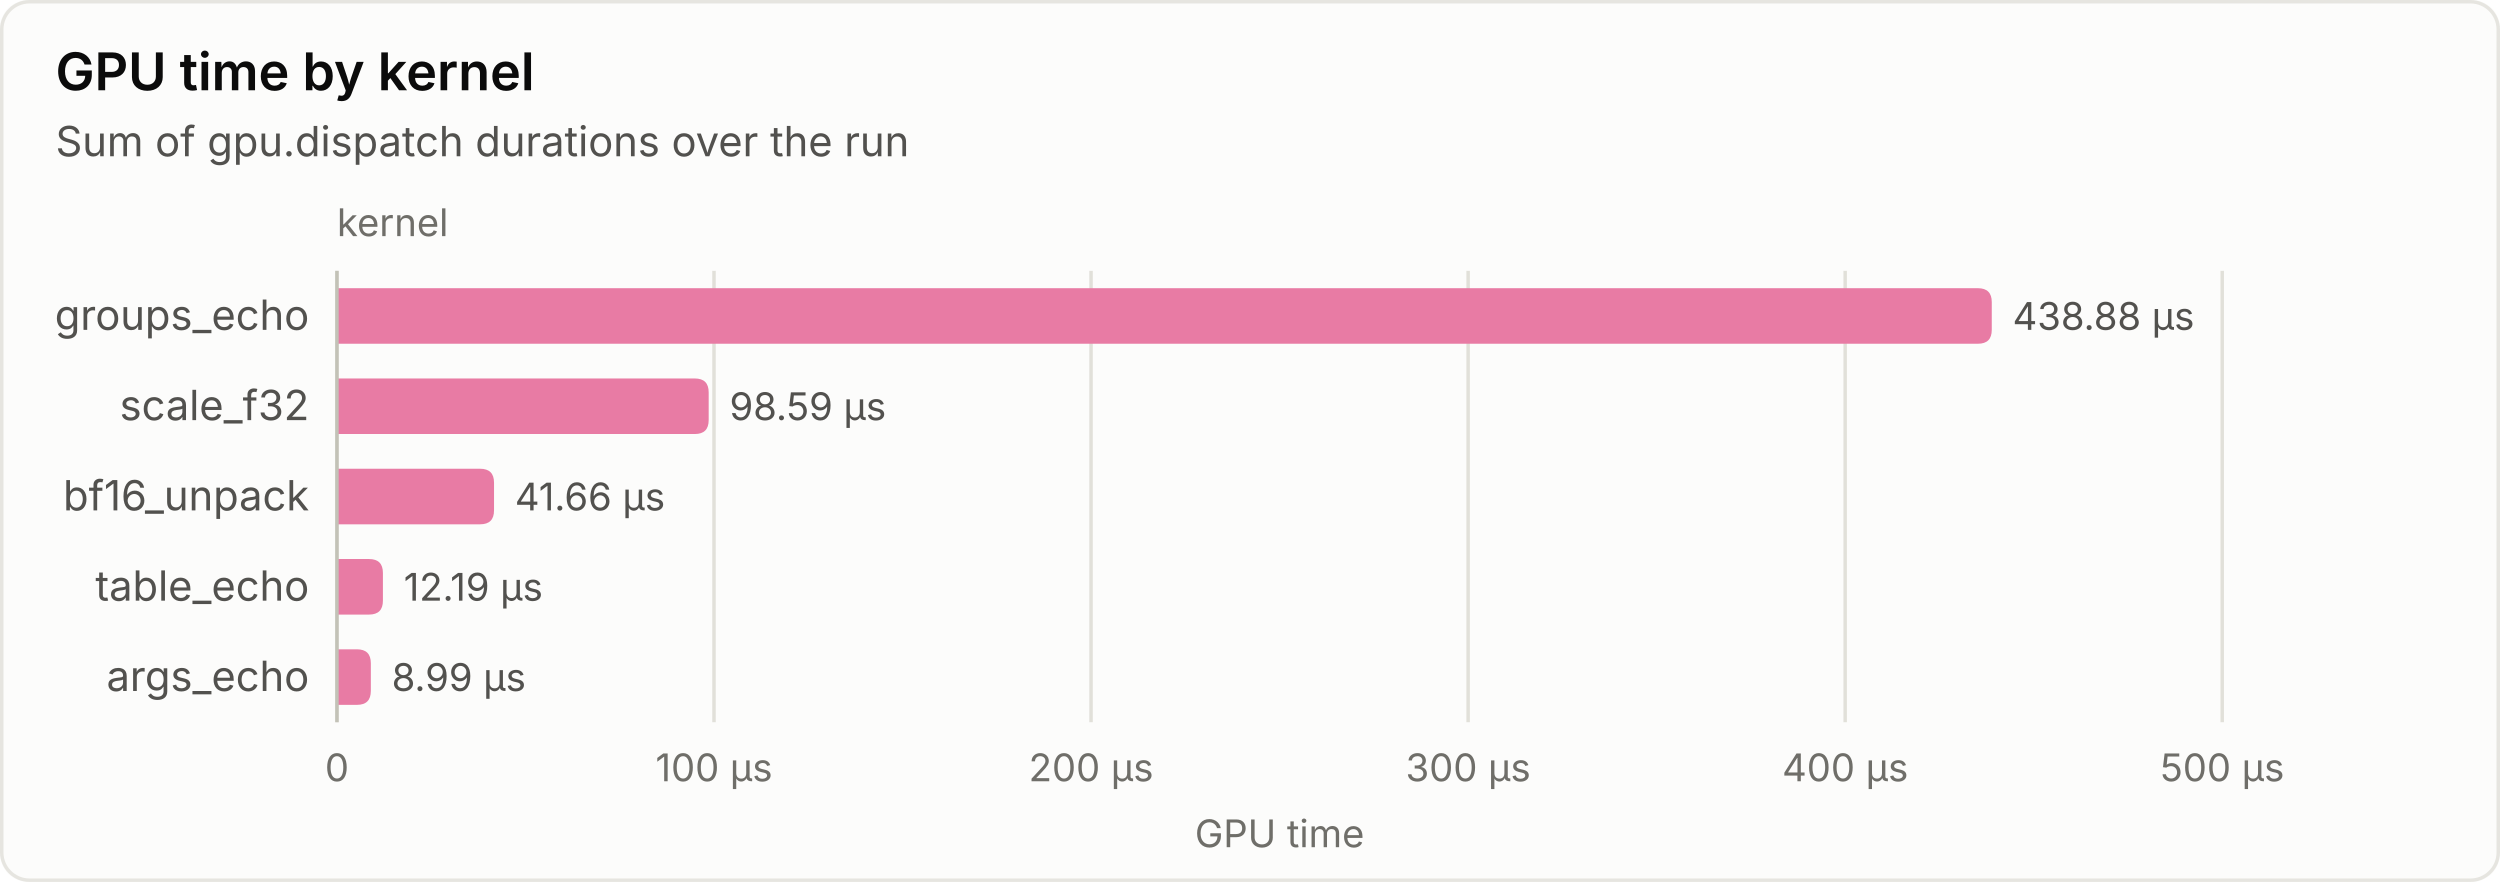
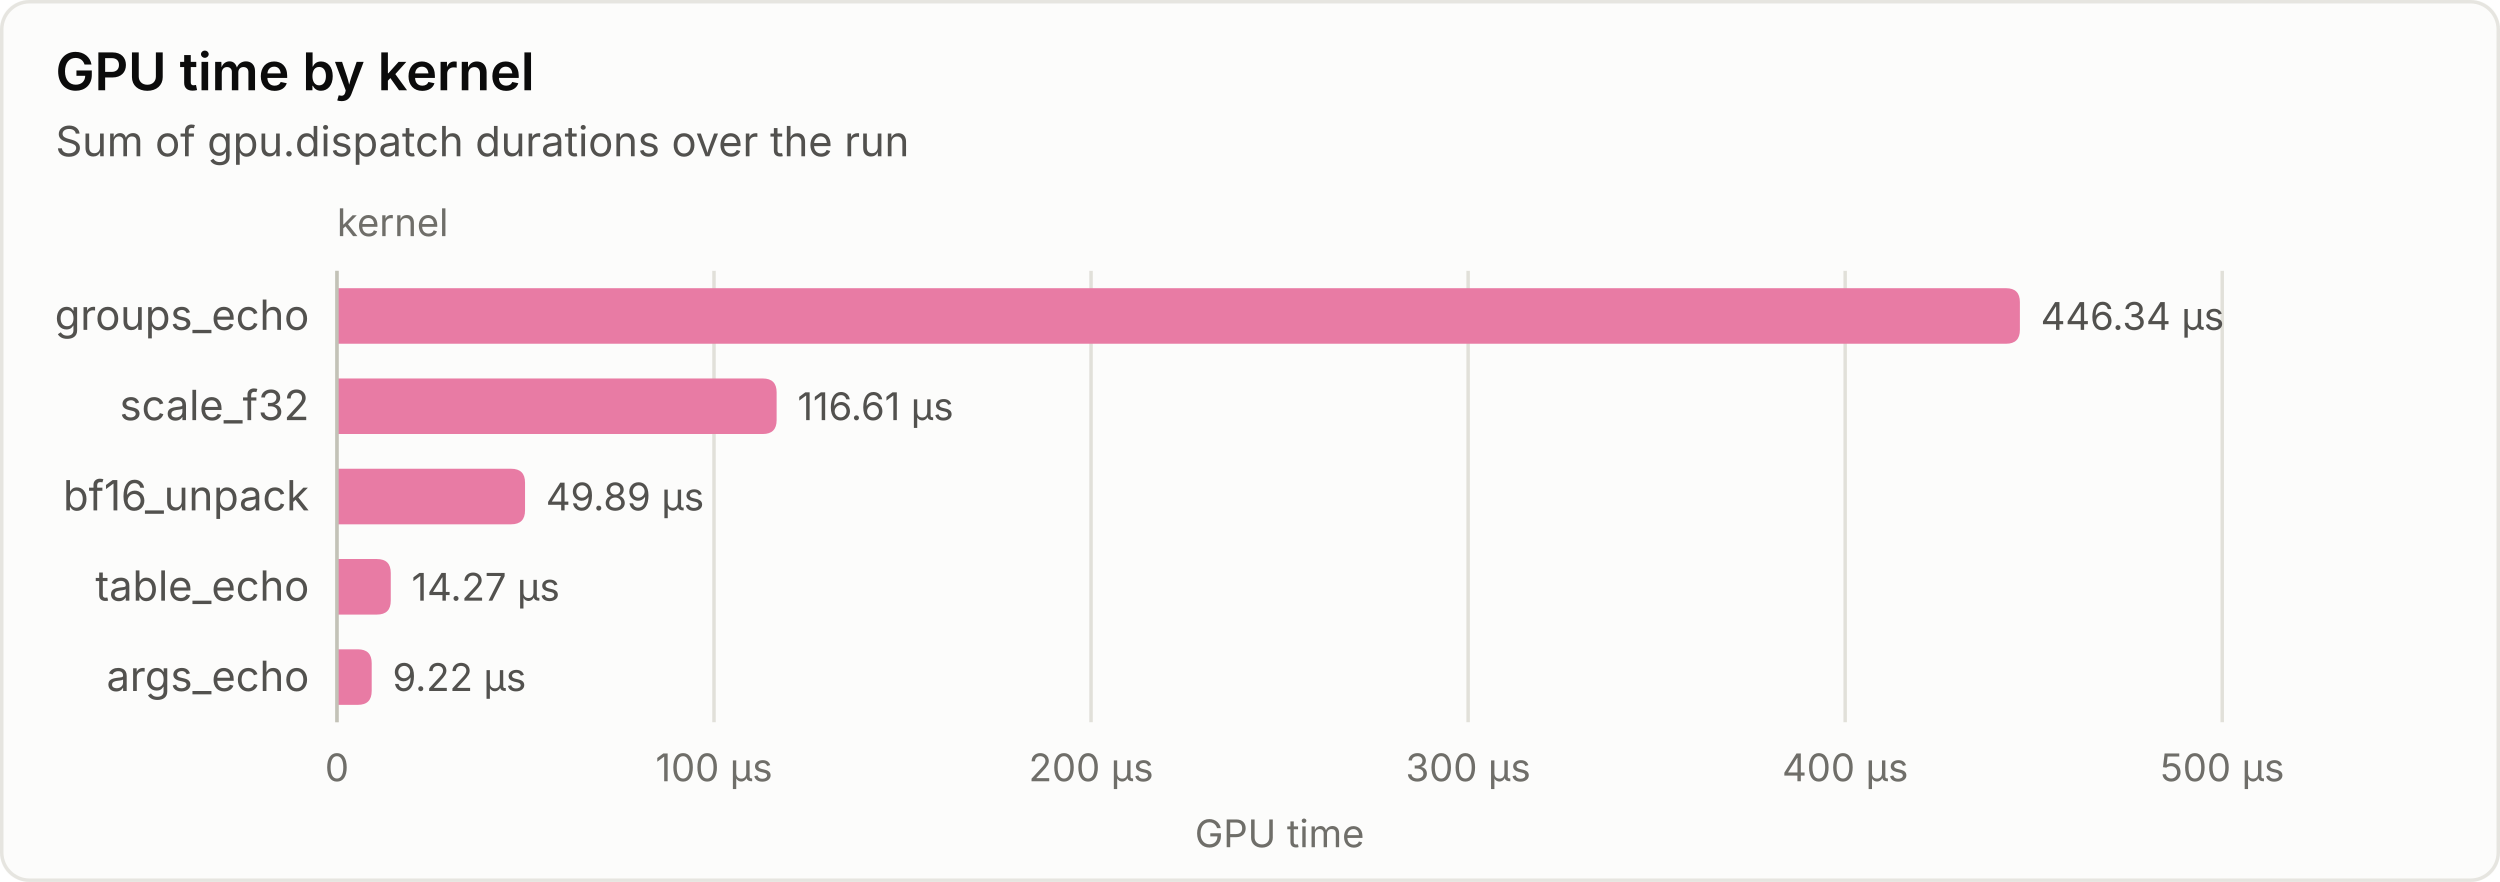
<svg xmlns="http://www.w3.org/2000/svg" width="720" height="254" viewBox="0 0 720 254" role="img" aria-labelledby="kernels-gpu_by_kernel-title kernels-gpu_by_kernel-desc">
  <style>text{font-family:system-ui,-apple-system,'Segoe UI',sans-serif}.line{fill:none;stroke-width:2;stroke-linejoin:round;stroke-linecap:round}.bg{fill:#fcfcfb}.frame{fill:none;stroke:#e6e5e0}.t1{fill:#0b0b0b}.t2{fill:#52514e}.t3{fill:#6f6e69}.grid{stroke:#e1e0d9}.axis{stroke:#c3c2b7}.ref{stroke:#52514e}.band{fill:#f0efec}.ring{stroke:#fcfcfb}.gap{stroke:#fcfcfb}.qx{fill:#f0efec}.qz{fill:#fcfcfb;stroke:#52514e}.emph{stroke:#52514e}.fn{fill:#a3a29c}.sn{stroke:#a3a29c}.f0{fill:#2a78d6}.s0{stroke:#2a78d6}.f1{fill:#eb6834}.s1{stroke:#eb6834}.f2{fill:#1baf7a}.s2{stroke:#1baf7a}.f3{fill:#eda100}.s3{stroke:#eda100}.f4{fill:#e87ba4}.s4{stroke:#e87ba4}.f5{fill:#008300}.s5{stroke:#008300}.f6{fill:#6250d6}.s6{stroke:#6250d6}.f7{fill:#e34948}.s7{stroke:#e34948}.q0{fill:#cde2fb}.q1{fill:#b7d3f6}.q2{fill:#9ec5f4}.q3{fill:#86b6ef}.q4{fill:#6da7ec}.q5{fill:#5598e7}.q6{fill:#3987e5}.q7{fill:#2a78d6}.q8{fill:#256abf}.q9{fill:#1c5cab}.q10{fill:#184f95}.q11{fill:#104281}.q12{fill:#0d366b}.fgood{fill:#0ca30c}.sgood{stroke:#0ca30c}.fwarn{fill:#fab219}.swarn{stroke:#fab219}.fserious{fill:#ec835a}.sserious{stroke:#ec835a}.fcrit{fill:#d03b3b}.scrit{stroke:#d03b3b}@media (prefers-color-scheme:dark){.bg{fill:#1a1a19}.frame{fill:none;stroke:#2c2c2a}.t1{fill:#f0efec}.t2{fill:#c3c2b7}.t3{fill:#898781}.grid{stroke:#2c2c2a}.axis{stroke:#383835}.ref{stroke:#c3c2b7}.band{fill:#242423}.ring{stroke:#1a1a19}.gap{stroke:#1a1a19}.qx{fill:#242423}.qz{fill:#1a1a19;stroke:#c3c2b7}.emph{stroke:#c3c2b7}.fn{fill:#6f6e69}.sn{stroke:#6f6e69}.f0{fill:#3987e5}.s0{stroke:#3987e5}.f1{fill:#d95926}.s1{stroke:#d95926}.f2{fill:#199e70}.s2{stroke:#199e70}.f3{fill:#c98500}.s3{stroke:#c98500}.f4{fill:#d55181}.s4{stroke:#d55181}.f5{fill:#008300}.s5{stroke:#008300}.f6{fill:#9085e9}.s6{stroke:#9085e9}.f7{fill:#e66767}.s7{stroke:#e66767}.q0{fill:#0d366b}.q1{fill:#104281}.q2{fill:#184f95}.q3{fill:#1c5cab}.q4{fill:#256abf}.q5{fill:#2a78d6}.q6{fill:#3987e5}.q7{fill:#5598e7}.q8{fill:#6da7ec}.q9{fill:#86b6ef}.q10{fill:#9ec5f4}.q11{fill:#b7d3f6}.q12{fill:#cde2fb}}</style>
  <rect class="bg" x="0" y="0" width="720" height="254" rx="8" />
  <rect class="frame" x="0.5" y="0.5" width="719" height="253" rx="8" />
  <text class="t1" x="16" y="26" font-size="15" font-weight="600">GPU time by kernel</text>
  <text class="t2" x="16" y="45" font-size="12">Sum of gpu.dispatch durations over the run</text>
  <line class="grid" x1="97.04" y1="78" x2="97.04" y2="208" stroke-width="1" />
  <line class="grid" x1="205.63" y1="78" x2="205.63" y2="208" stroke-width="1" />
  <line class="grid" x1="314.22" y1="78" x2="314.22" y2="208" stroke-width="1" />
  <line class="grid" x1="422.82" y1="78" x2="422.82" y2="208" stroke-width="1" />
  <line class="grid" x1="531.41" y1="78" x2="531.41" y2="208" stroke-width="1" />
  <line class="grid" x1="640" y1="78" x2="640" y2="208" stroke-width="1" />
  <text class="t3" x="97.04" y="225" font-size="11" text-anchor="middle">0</text>
  <text class="t3" x="205.63" y="225" font-size="11" text-anchor="middle">100 µs</text>
  <text class="t3" x="314.22" y="225" font-size="11" text-anchor="middle">200 µs</text>
  <text class="t3" x="422.82" y="225" font-size="11" text-anchor="middle">300 µs</text>
  <text class="t3" x="531.41" y="225" font-size="11" text-anchor="middle">400 µs</text>
  <text class="t3" x="640" y="225" font-size="11" text-anchor="middle">500 µs</text>
  <text class="t3" x="97.04" y="68" font-size="11" text-anchor="start">kernel</text>
  <text class="t3" x="368.52" y="244" font-size="11" text-anchor="middle">GPU time</text>
  <text class="t2" x="89.04" y="95" font-size="12" text-anchor="end">groups_echo</text>
-   <path class="f4" d="M97.04 83H569.63Q573.63 83 573.63 87V95Q573.63 99 569.63 99H97.04Z" />
-   <text class="t2" x="579.63" y="95" font-size="11">438.88 µs</text>
+   <path class="f4" d="M97.04 83H577.73Q581.73 83 581.73 87V95Q581.73 99 577.73 99H97.04Z" />
+   <text class="t2" x="587.73" y="95" font-size="11">446.34 µs</text>
  <text class="t2" x="89.04" y="121" font-size="12" text-anchor="end">scale_f32</text>
-   <path class="f4" d="M97.04 109H200.1Q204.1 109 204.1 113V121Q204.1 125 200.1 125H97.04Z" />
-   <text class="t2" x="210.1" y="121" font-size="11">98.59 µs</text>
+   <path class="f4" d="M97.04 109H219.67Q223.67 109 223.67 113V121Q223.67 125 219.67 125H97.04Z" />
+   <text class="t2" x="229.67" y="121" font-size="11">116.61 µs</text>
  <text class="t2" x="89.04" y="147" font-size="12" text-anchor="end">bf16_unpack</text>
-   <path class="f4" d="M97.04 135H138.28Q142.28 135 142.28 139V147Q142.28 151 138.28 151H97.04Z" />
-   <text class="t2" x="148.28" y="147" font-size="11">41.66 µs</text>
+   <path class="f4" d="M97.04 135H147.21Q151.21 135 151.21 139V147Q151.21 151 147.21 151H97.04Z" />
+   <text class="t2" x="157.21" y="147" font-size="11">49.89 µs</text>
  <text class="t2" x="89.04" y="173" font-size="12" text-anchor="end">table_echo</text>
-   <path class="f4" d="M97.04 161H106.28Q110.28 161 110.28 165V173Q110.28 177 106.28 177H97.04Z" />
-   <text class="t2" x="116.28" y="173" font-size="11">12.19 µs</text>
+   <path class="f4" d="M97.04 161H108.54Q112.54 161 112.54 165V173Q112.54 177 108.54 177H97.04Z" />
+   <text class="t2" x="118.54" y="173" font-size="11">14.27 µs</text>
  <text class="t2" x="89.04" y="199" font-size="12" text-anchor="end">args_echo</text>
-   <path class="f4" d="M97.04 187H102.8Q106.8 187 106.8 191V199Q106.8 203 102.8 203H97.04Z" />
-   <text class="t2" x="112.8" y="199" font-size="11">8.99 µs</text>
+   <path class="f4" d="M97.04 187H103.05Q107.05 187 107.05 191V199Q107.05 203 103.05 203H97.04Z" />
+   <text class="t2" x="113.05" y="199" font-size="11">9.22 µs</text>
  <line class="axis" x1="97.04" y1="78" x2="97.04" y2="78" stroke-width="1" />
  <line class="axis" x1="97.04" y1="78" x2="97.04" y2="208" stroke-width="1" />
</svg>
